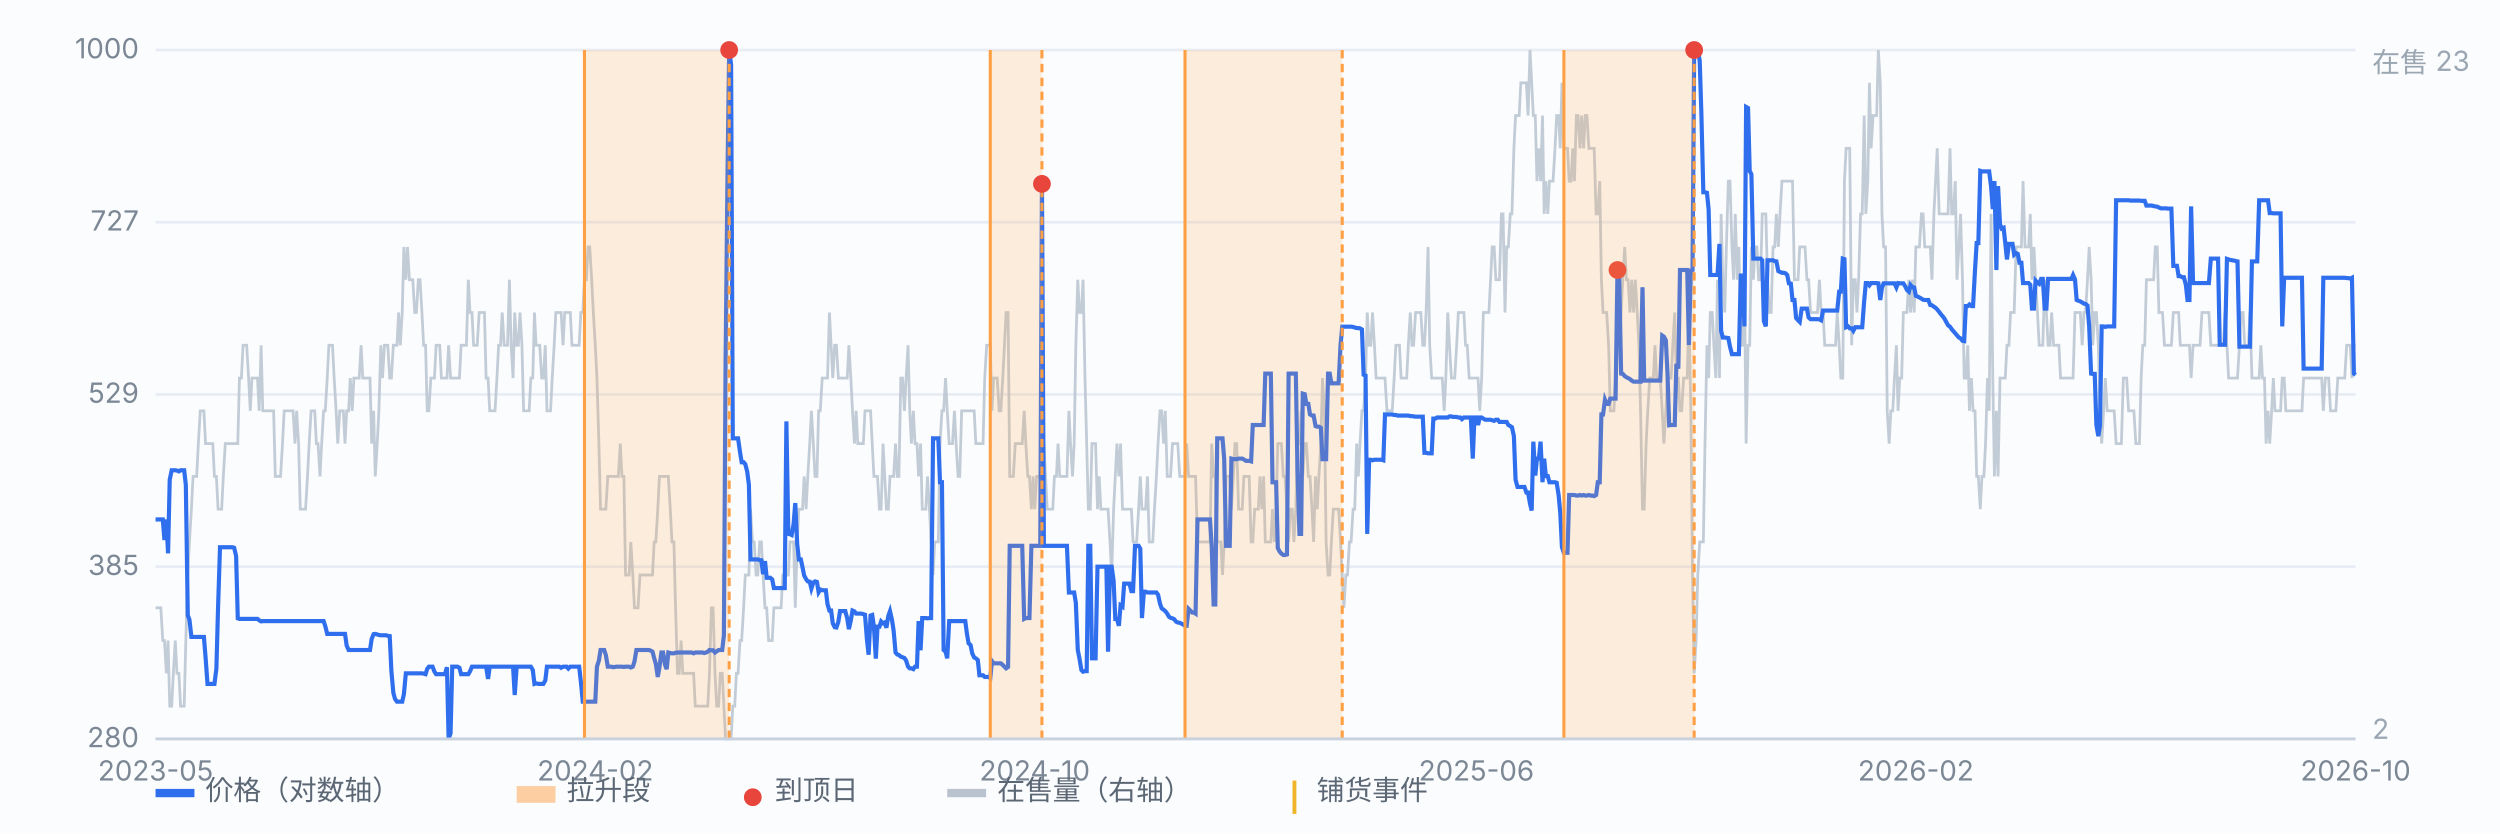
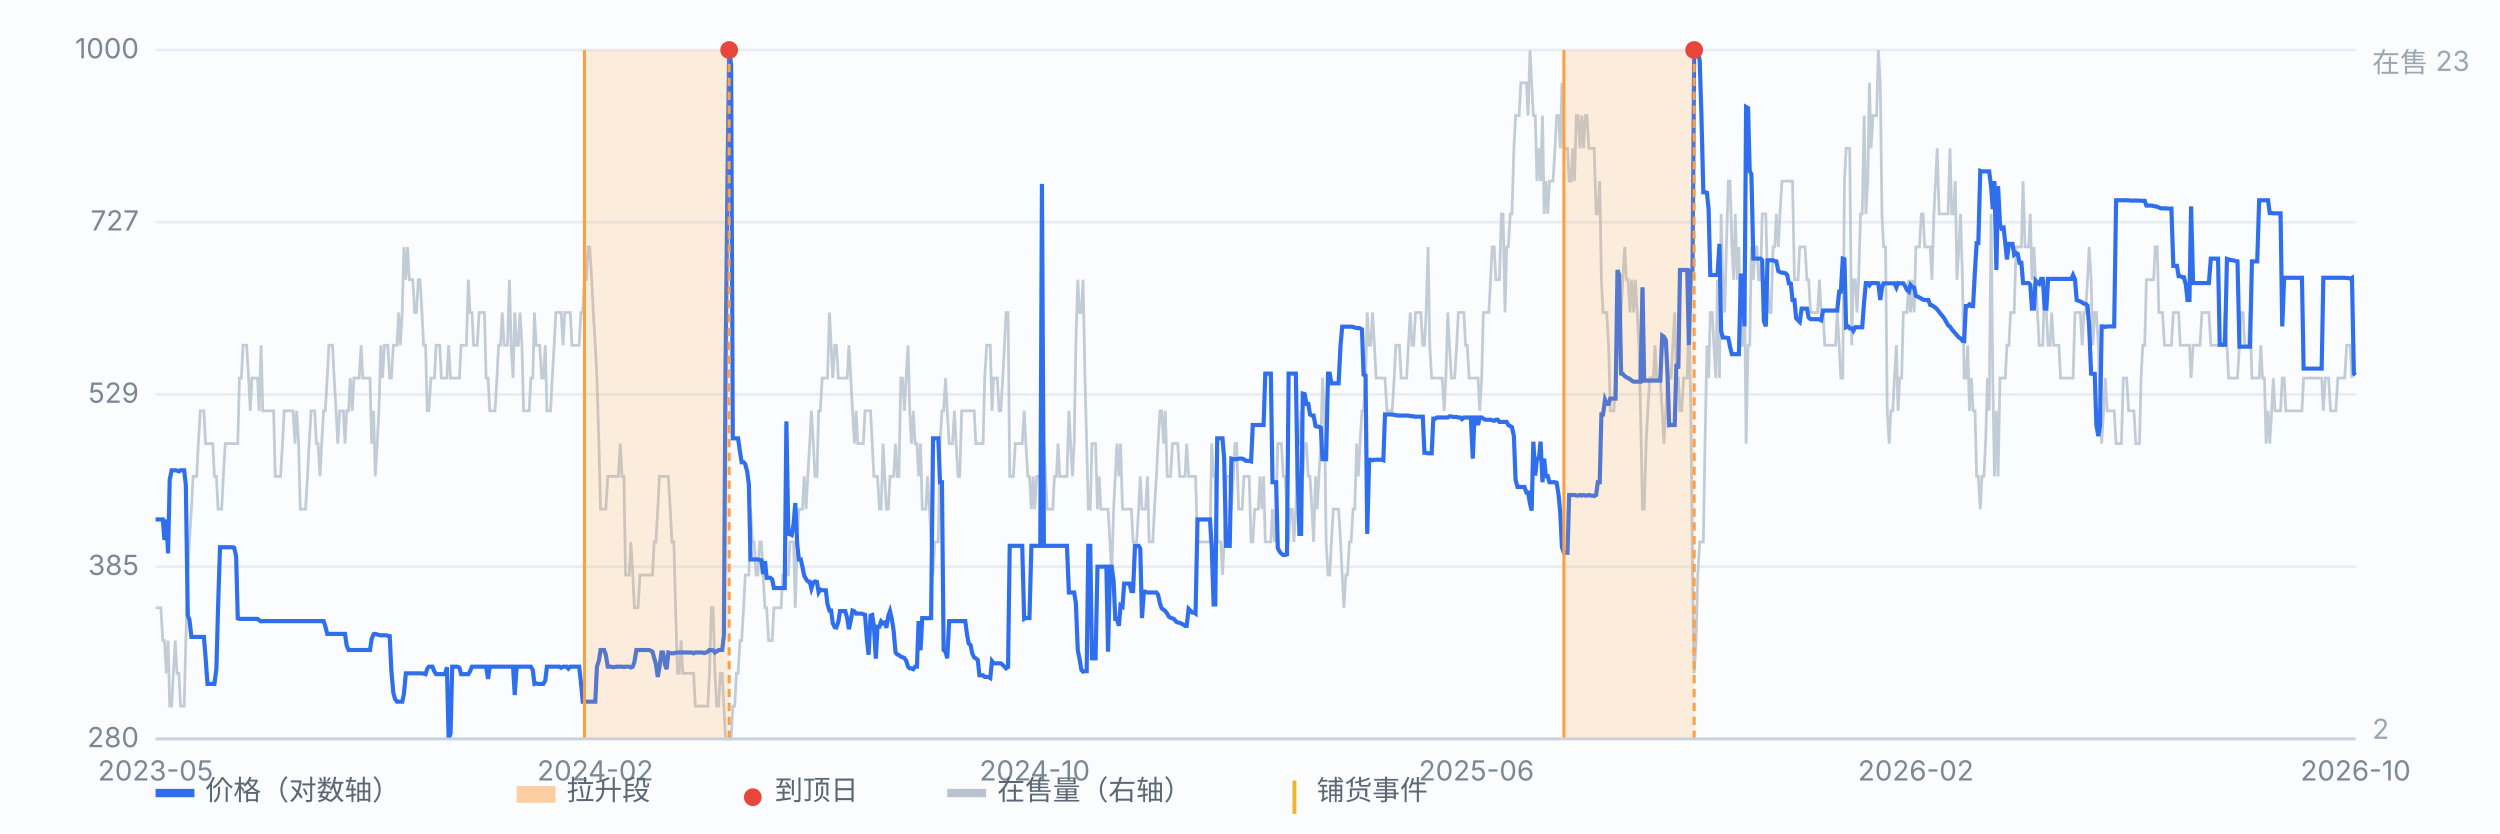
<svg xmlns="http://www.w3.org/2000/svg" viewBox="0 0 900 300" preserveAspectRatio="xMidYMid meet" style="width:100%;max-width:900px;height:auto;display:block" font-family="-apple-system,Segoe UI,Microsoft YaHei,sans-serif" font-size="10">
  <rect x="0" y="0" width="900" height="300" fill="#fbfcfe" />
  <line x1="56" y1="266.0" x2="848" y2="266.0" stroke="#e8edf5" stroke-width="1" />
  <text x="50" y="269.0" text-anchor="end" fill="#7b8794">280</text>
  <line x1="56" y1="204.0" x2="848" y2="204.0" stroke="#e8edf5" stroke-width="1" />
  <text x="50" y="207.0" text-anchor="end" fill="#7b8794">385</text>
  <line x1="56" y1="142.0" x2="848" y2="142.0" stroke="#e8edf5" stroke-width="1" />
  <text x="50" y="145.0" text-anchor="end" fill="#7b8794">529</text>
  <line x1="56" y1="80.0" x2="848" y2="80.0" stroke="#e8edf5" stroke-width="1" />
  <text x="50" y="83.0" text-anchor="end" fill="#7b8794">727</text>
  <line x1="56" y1="18.0" x2="848" y2="18.0" stroke="#e8edf5" stroke-width="1" />
  <text x="50" y="21.0" text-anchor="end" fill="#7b8794">1000</text>
  <path d="M56.0 218.8 L56.6 218.8 L57.3 218.8 L57.9 218.8 L58.6 230.6 L59.2 230.6 L59.9 242.4 L60.5 230.6 L61.1 254.2 L61.8 254.2 L62.4 242.4 L63.1 230.6 L63.7 242.4 L64.4 242.4 L65.0 254.2 L65.7 254.2 L66.3 254.2 L66.9 230.6 L67.6 207.0 L68.2 195.1 L68.9 183.3 L69.5 171.5 L70.2 171.5 L70.8 171.5 L71.4 159.7 L72.1 147.9 L72.7 147.9 L73.4 147.9 L74.0 159.7 L74.7 159.7 L75.3 159.7 L75.9 159.7 L76.6 159.7 L77.2 171.5 L77.9 171.5 L78.5 183.3 L79.2 183.3 L79.8 183.3 L80.4 171.5 L81.1 159.7 L81.7 159.7 L82.4 159.7 L83.0 159.7 L83.7 159.7 L84.3 159.7 L85.0 159.7 L85.6 159.7 L86.2 136.1 L86.9 136.1 L87.5 124.3 L88.2 124.3 L88.8 124.3 L89.5 136.1 L90.1 147.9 L90.7 136.1 L91.4 136.1 L92.0 136.1 L92.7 136.1 L93.3 147.9 L94.0 124.3 L94.6 147.9 L95.2 147.9 L95.9 147.9 L96.5 147.9 L97.2 147.9 L97.8 147.9 L98.5 147.9 L99.1 171.5 L99.7 171.5 L100.4 171.5 L101.0 171.5 L101.7 159.7 L102.3 147.9 L103.0 147.9 L103.6 147.9 L104.3 147.9 L104.9 147.9 L105.5 147.9 L106.2 159.7 L106.8 147.9 L107.5 159.7 L108.1 183.3 L108.8 183.3 L109.4 183.3 L110.0 183.3 L110.7 171.5 L111.3 159.7 L112.0 147.9 L112.6 147.9 L113.3 147.9 L113.9 159.7 L114.5 159.7 L115.2 171.5 L115.8 159.7 L116.5 147.9 L117.1 147.9 L117.8 136.1 L118.4 124.3 L119.1 124.3 L119.7 124.3 L120.3 136.1 L121.0 147.9 L121.6 159.7 L122.3 147.9 L122.9 147.9 L123.6 147.9 L124.2 159.7 L124.8 147.9 L125.5 147.9 L126.1 136.1 L126.8 147.9 L127.4 136.1 L128.1 136.1 L128.7 136.1 L129.3 136.1 L130.0 124.3 L130.6 136.1 L131.3 136.1 L131.9 136.1 L132.6 136.1 L133.2 136.1 L133.8 159.7 L134.5 147.9 L135.1 171.5 L135.8 159.7 L136.4 147.9 L137.1 124.3 L137.7 136.1 L138.4 124.3 L139.0 124.3 L139.6 124.3 L140.3 136.1 L140.9 136.1 L141.6 124.3 L142.2 124.3 L142.9 124.3 L143.5 112.5 L144.1 124.3 L144.8 112.5 L145.4 88.9 L146.1 100.7 L146.7 88.9 L147.4 100.7 L148.0 100.7 L148.6 100.7 L149.3 112.5 L149.9 112.5 L150.6 100.7 L151.2 100.7 L151.9 112.5 L152.5 124.3 L153.2 124.3 L153.8 147.9 L154.4 147.9 L155.1 136.1 L155.7 136.1 L156.4 136.1 L157.0 124.3 L157.7 124.3 L158.3 124.3 L158.9 136.1 L159.6 136.1 L160.2 136.1 L160.9 136.1 L161.5 124.3 L162.2 136.1 L162.8 136.1 L163.4 136.1 L164.1 136.1 L164.7 136.1 L165.4 136.1 L166.0 124.3 L166.7 124.3 L167.3 124.3 L167.9 124.3 L168.6 100.7 L169.2 112.5 L169.9 112.5 L170.5 124.3 L171.2 124.3 L171.8 124.3 L172.5 112.5 L173.1 112.5 L173.7 112.5 L174.4 112.5 L175.0 136.1 L175.7 136.1 L176.3 147.9 L177.0 147.9 L177.6 147.9 L178.2 147.9 L178.9 136.1 L179.5 124.3 L180.2 124.3 L180.8 112.5 L181.5 124.3 L182.1 124.3 L182.7 124.3 L183.4 100.7 L184.0 124.3 L184.7 136.1 L185.3 112.5 L186.0 124.3 L186.6 124.3 L187.2 112.5 L187.9 124.3 L188.5 147.9 L189.2 147.9 L189.8 147.9 L190.5 147.9 L191.1 136.1 L191.8 136.1 L192.4 112.5 L193.0 124.3 L193.7 124.3 L194.3 124.3 L195.0 136.1 L195.6 136.1 L196.3 124.3 L196.9 147.9 L197.5 147.9 L198.2 147.9 L198.8 136.1 L199.5 124.3 L200.1 112.5 L200.8 112.5 L201.4 112.5 L202.0 112.5 L202.7 124.3 L203.3 112.5 L204.0 112.5 L204.6 112.5 L205.3 112.5 L205.9 124.3 L206.6 124.3 L207.2 124.3 L207.8 124.3 L208.5 124.3 L209.1 112.5 L209.8 112.5 L210.4 100.7 L211.1 100.7 L211.7 88.9 L212.3 88.9 L213.0 100.7 L213.6 112.5 L214.3 124.3 L214.9 136.1 L215.6 159.7 L216.2 183.3 L216.8 183.3 L217.5 183.3 L218.1 183.3 L218.8 171.5 L219.4 171.5 L220.1 171.5 L220.7 171.5 L221.3 171.5 L222.0 171.5 L222.6 171.5 L223.3 159.7 L223.9 171.5 L224.6 171.5 L225.2 207.0 L225.9 207.0 L226.5 207.0 L227.1 195.1 L227.8 207.0 L228.4 218.8 L229.1 218.8 L229.7 218.8 L230.4 207.0 L231.0 207.0 L231.6 207.0 L232.3 207.0 L232.9 207.0 L233.6 207.0 L234.2 207.0 L234.9 207.0 L235.5 195.1 L236.1 195.1 L236.8 183.3 L237.4 171.5 L238.1 171.5 L238.7 171.5 L239.4 171.5 L240.0 171.5 L240.6 171.5 L241.3 183.3 L241.9 195.1 L242.6 195.1 L243.2 218.8 L243.9 242.4 L244.5 242.4 L245.2 230.6 L245.8 242.4 L246.4 242.4 L247.1 242.4 L247.7 242.4 L248.4 242.4 L249.0 242.4 L249.7 242.4 L250.3 254.2 L250.9 254.2 L251.6 254.2 L252.2 254.2 L252.9 254.2 L253.5 254.2 L254.2 254.2 L254.8 254.2 L255.4 242.4 L256.1 218.8 L256.7 218.8 L257.4 242.4 L258.0 254.2 L258.7 254.2 L259.3 242.4 L260.0 242.4 L260.6 254.2 L261.2 266.0 L261.9 266.0 L262.5 266.0 L263.2 266.0 L263.8 254.2 L264.5 254.2 L265.1 242.4 L265.7 242.4 L266.4 230.6 L267.0 230.6 L267.7 218.8 L268.3 207.0 L269.0 207.0 L269.6 207.0 L270.2 183.3 L270.9 195.1 L271.5 195.1 L272.2 207.0 L272.8 207.0 L273.5 195.1 L274.1 195.1 L274.7 207.0 L275.4 218.8 L276.0 218.8 L276.7 230.6 L277.3 230.6 L278.0 230.6 L278.6 218.8 L279.3 218.8 L279.9 218.8 L280.5 218.8 L281.2 218.8 L281.8 207.0 L282.5 207.0 L283.1 207.0 L283.8 207.0 L284.4 195.1 L285.0 195.1 L285.7 195.1 L286.3 218.8 L287.0 195.1 L287.6 183.3 L288.3 183.3 L288.9 183.3 L289.5 171.5 L290.2 183.3 L290.8 171.5 L291.5 159.7 L292.1 147.9 L292.8 159.7 L293.4 171.5 L294.1 171.5 L294.7 147.9 L295.3 147.9 L296.0 136.1 L296.6 136.1 L297.3 136.1 L297.9 136.1 L298.6 112.5 L299.2 124.3 L299.8 136.1 L300.5 124.3 L301.1 124.3 L301.8 136.1 L302.4 136.1 L303.1 136.1 L303.7 136.1 L304.3 136.1 L305.0 136.1 L305.6 124.3 L306.3 136.1 L306.9 147.9 L307.6 159.7 L308.2 147.9 L308.8 159.7 L309.5 159.7 L310.1 159.7 L310.8 159.7 L311.4 147.9 L312.1 147.9 L312.7 147.9 L313.4 147.9 L314.0 159.7 L314.6 171.5 L315.3 171.5 L315.9 171.5 L316.6 183.3 L317.2 183.3 L317.9 159.7 L318.5 171.5 L319.1 183.3 L319.8 183.3 L320.4 171.5 L321.1 171.5 L321.7 171.5 L322.4 159.7 L323.0 171.5 L323.6 171.5 L324.3 136.1 L324.9 136.1 L325.6 147.9 L326.2 136.1 L326.9 124.3 L327.5 147.9 L328.1 159.7 L328.8 147.9 L329.4 159.7 L330.1 159.7 L330.7 171.5 L331.4 159.7 L332.0 183.3 L332.7 183.3 L333.3 183.3 L333.9 171.5 L334.6 183.3 L335.2 195.1 L335.9 207.0 L336.5 195.1 L337.2 195.1 L337.8 195.1 L338.4 159.7 L339.1 147.9 L339.7 147.9 L340.4 136.1 L341.0 147.9 L341.7 159.7 L342.3 159.7 L342.9 159.7 L343.6 147.9 L344.2 159.7 L344.9 171.5 L345.5 171.5 L346.2 147.9 L346.8 147.9 L347.5 147.9 L348.1 147.9 L348.7 147.9 L349.4 147.9 L350.0 147.9 L350.7 147.9 L351.3 159.7 L352.0 159.7 L352.6 159.7 L353.2 159.7 L353.9 159.7 L354.5 136.1 L355.2 124.3 L355.8 124.3 L356.5 124.3 L357.1 147.9 L357.7 136.1 L358.4 136.1 L359.0 136.1 L359.7 147.9 L360.3 147.9 L361.0 136.1 L361.6 124.3 L362.2 112.5 L362.9 112.5 L363.5 171.5 L364.2 171.5 L364.8 171.5 L365.5 159.7 L366.1 159.7 L366.8 159.7 L367.4 159.7 L368.0 159.7 L368.7 147.9 L369.3 159.7 L370.0 171.5 L370.6 171.5 L371.3 183.3 L371.9 171.5 L372.5 183.3 L373.2 171.5 L373.8 171.5 L374.5 171.5 L375.1 183.3 L375.8 159.7 L376.4 171.5 L377.0 183.3 L377.7 183.3 L378.3 183.3 L379.0 183.3 L379.6 171.5 L380.3 171.5 L380.9 159.7 L381.5 171.5 L382.2 171.5 L382.8 171.5 L383.5 171.5 L384.1 171.5 L384.8 147.9 L385.4 159.7 L386.1 171.5 L386.7 159.7 L387.3 124.3 L388.0 100.7 L388.6 112.5 L389.3 112.5 L389.9 100.7 L390.6 136.1 L391.2 159.7 L391.8 183.3 L392.5 183.3 L393.1 159.7 L393.8 159.7 L394.4 159.7 L395.1 183.3 L395.7 171.5 L396.3 183.3 L397.0 183.3 L397.6 183.3 L398.3 183.3 L398.9 183.3 L399.6 195.1 L400.2 207.0 L400.9 183.3 L401.5 171.5 L402.1 159.7 L402.8 171.5 L403.4 159.7 L404.1 183.3 L404.7 183.3 L405.4 183.3 L406.0 183.3 L406.6 183.3 L407.3 183.3 L407.9 195.1 L408.6 195.1 L409.2 195.1 L409.9 183.3 L410.5 171.5 L411.1 183.3 L411.8 183.3 L412.4 183.3 L413.1 171.5 L413.7 195.1 L414.4 195.1 L415.0 195.1 L415.6 183.3 L416.3 171.5 L416.9 159.7 L417.6 147.9 L418.2 147.9 L418.9 159.7 L419.5 147.9 L420.2 171.5 L420.8 171.5 L421.4 171.5 L422.1 159.7 L422.7 159.7 L423.4 159.7 L424.0 159.7 L424.7 171.5 L425.3 171.5 L425.9 171.5 L426.6 171.5 L427.2 159.7 L427.9 171.5 L428.5 171.5 L429.2 171.5 L429.8 171.5 L430.4 171.5 L431.1 195.1 L431.7 195.1 L432.4 195.1 L433.0 195.1 L433.7 195.1 L434.3 195.1 L435.0 195.1 L435.6 195.1 L436.2 159.7 L436.9 171.5 L437.5 171.5 L438.2 195.1 L438.8 195.1 L439.5 195.1 L440.1 207.0 L440.7 195.1 L441.4 171.5 L442.0 171.5 L442.7 171.5 L443.3 183.3 L444.0 171.5 L444.6 159.7 L445.2 159.7 L445.9 183.3 L446.5 183.3 L447.2 183.3 L447.8 171.5 L448.5 171.5 L449.1 171.5 L449.7 171.5 L450.4 195.1 L451.0 195.1 L451.7 183.3 L452.3 183.3 L453.0 183.3 L453.6 171.5 L454.3 183.3 L454.9 171.5 L455.5 195.1 L456.2 195.1 L456.8 195.1 L457.5 195.1 L458.1 183.3 L458.8 195.1 L459.4 183.3 L460.0 159.7 L460.7 159.7 L461.3 159.7 L462.0 171.5 L462.6 171.5 L463.3 183.3 L463.9 195.1 L464.5 183.3 L465.2 183.3 L465.8 195.1 L466.5 183.3 L467.1 159.7 L467.8 159.7 L468.4 147.9 L469.0 171.5 L469.7 159.7 L470.3 159.7 L471.0 171.5 L471.6 171.5 L472.3 183.3 L472.9 195.1 L473.6 171.5 L474.2 183.3 L474.8 171.5 L475.5 159.7 L476.1 136.1 L476.8 147.9 L477.4 195.1 L478.1 207.0 L478.7 207.0 L479.3 195.1 L480.0 183.3 L480.6 183.3 L481.3 183.3 L481.9 183.3 L482.6 195.1 L483.2 207.0 L483.8 218.8 L484.5 207.0 L485.1 207.0 L485.8 195.1 L486.4 195.1 L487.1 183.3 L487.7 183.3 L488.4 159.7 L489.0 171.5 L489.6 159.7 L490.3 147.9 L490.9 147.9 L491.6 136.1 L492.2 112.5 L492.9 124.3 L493.5 124.3 L494.1 112.5 L494.8 124.3 L495.4 136.1 L496.1 136.1 L496.7 136.1 L497.4 136.1 L498.0 136.1 L498.6 136.1 L499.3 147.9 L499.9 147.9 L500.6 147.9 L501.2 147.9 L501.9 136.1 L502.5 124.3 L503.1 124.3 L503.8 124.3 L504.4 136.1 L505.1 136.1 L505.7 136.1 L506.4 136.1 L507.0 124.3 L507.7 112.5 L508.3 124.3 L508.9 124.3 L509.6 112.5 L510.2 112.5 L510.9 112.5 L511.5 112.5 L512.2 124.3 L512.8 124.3 L513.4 112.5 L514.1 88.9 L514.7 124.3 L515.4 136.1 L516.0 136.1 L516.7 136.1 L517.3 136.1 L517.9 136.1 L518.6 136.1 L519.2 136.1 L519.9 147.9 L520.5 136.1 L521.2 112.5 L521.8 124.3 L522.5 136.1 L523.1 136.1 L523.7 136.1 L524.4 124.3 L525.0 112.5 L525.7 112.5 L526.3 112.5 L527.0 112.5 L527.6 124.3 L528.2 124.3 L528.9 136.1 L529.5 136.1 L530.2 136.1 L530.8 136.1 L531.5 136.1 L532.1 136.1 L532.7 147.9 L533.4 136.1 L534.0 112.5 L534.7 112.5 L535.3 112.5 L536.0 112.5 L536.6 100.7 L537.2 88.9 L537.9 88.9 L538.5 100.7 L539.2 100.7 L539.8 100.7 L540.5 77.0 L541.1 77.0 L541.8 112.5 L542.4 88.9 L543.0 88.9 L543.7 77.0 L544.3 77.0 L545.0 53.4 L545.6 41.6 L546.3 41.6 L546.9 41.6 L547.5 29.8 L548.2 29.8 L548.8 29.8 L549.5 29.8 L550.1 41.6 L550.8 18.0 L551.4 29.8 L552.0 41.6 L552.7 41.6 L553.3 65.2 L554.0 53.4 L554.6 65.2 L555.3 41.6 L555.9 77.0 L556.5 65.2 L557.2 77.0 L557.8 65.2 L558.5 65.2 L559.1 65.2 L559.8 53.4 L560.4 41.6 L561.1 41.6 L561.7 53.4 L562.3 29.8 L563.0 53.4 L563.6 53.4 L564.3 53.4 L564.9 65.2 L565.6 65.2 L566.2 53.4 L566.8 65.2 L567.5 41.6 L568.1 41.6 L568.8 53.4 L569.4 41.6 L570.1 53.4 L570.7 41.6 L571.3 41.6 L572.0 53.4 L572.6 53.4 L573.3 53.4 L573.9 53.4 L574.6 77.0 L575.2 77.0 L575.9 65.2 L576.5 100.7 L577.1 112.5 L577.8 112.5 L578.4 112.5 L579.1 124.3 L579.7 147.9 L580.4 147.9 L581.0 147.9 L581.6 136.1 L582.3 124.3 L582.9 124.3 L583.6 112.5 L584.2 100.7 L584.9 88.9 L585.5 100.7 L586.1 100.7 L586.8 112.5 L587.4 100.7 L588.1 112.5 L588.7 100.7 L589.4 112.5 L590.0 124.3 L590.6 147.9 L591.3 183.3 L591.9 183.3 L592.6 159.7 L593.2 147.9 L593.9 136.1 L594.5 136.1 L595.2 136.1 L595.8 124.3 L596.4 136.1 L597.1 136.1 L597.7 136.1 L598.4 147.9 L599.0 159.7 L599.7 147.9 L600.3 136.1 L600.9 136.1 L601.6 136.1 L602.2 124.3 L602.9 112.5 L603.5 136.1 L604.2 136.1 L604.8 147.9 L605.4 147.9 L606.1 136.1 L606.7 136.1 L607.4 136.1 L608.0 112.5 L608.7 147.9 L609.3 207.0 L609.9 242.4 L610.6 230.6 L611.2 207.0 L611.9 195.1 L612.5 195.1 L613.2 195.1 L613.8 159.7 L614.5 124.3 L615.1 136.1 L615.7 112.5 L616.4 112.5 L617.0 124.3 L617.7 136.1 L618.3 100.7 L619.0 136.1 L619.6 77.0 L620.2 100.7 L620.9 112.5 L621.5 88.9 L622.2 65.2 L622.8 65.2 L623.5 88.9 L624.1 100.7 L624.7 77.0 L625.4 100.7 L626.0 88.9 L626.7 124.3 L627.3 124.3 L628.0 100.7 L628.6 159.7 L629.3 124.3 L629.9 124.3 L630.5 88.9 L631.2 100.7 L631.8 88.9 L632.5 88.9 L633.1 100.7 L633.8 100.7 L634.4 77.0 L635.0 77.0 L635.7 77.0 L636.3 100.7 L637.0 112.5 L637.6 112.5 L638.3 88.9 L638.9 88.9 L639.5 77.0 L640.2 88.9 L640.8 77.0 L641.5 65.2 L642.1 65.2 L642.8 65.2 L643.4 65.2 L644.0 65.2 L644.7 65.2 L645.3 65.2 L646.0 100.7 L646.6 100.7 L647.3 100.7 L647.9 88.9 L648.6 88.9 L649.2 88.9 L649.8 88.9 L650.5 100.7 L651.1 100.7 L651.8 112.5 L652.4 112.5 L653.1 112.5 L653.7 112.5 L654.3 112.5 L655.0 100.7 L655.6 112.5 L656.3 112.5 L656.9 124.3 L657.6 124.3 L658.2 124.3 L658.8 124.3 L659.5 124.3 L660.1 124.3 L660.8 124.3 L661.4 112.5 L662.1 124.3 L662.7 136.1 L663.4 136.1 L664.0 65.2 L664.6 53.4 L665.3 53.4 L665.9 53.4 L666.6 124.3 L667.2 100.7 L667.9 100.7 L668.5 112.5 L669.1 100.7 L669.8 77.0 L670.4 77.0 L671.1 41.6 L671.7 77.0 L672.4 65.2 L673.0 29.8 L673.6 53.4 L674.3 41.6 L674.9 41.6 L675.6 41.6 L676.2 18.0 L676.9 29.8 L677.5 77.0 L678.1 88.9 L678.8 88.9 L679.4 147.9 L680.1 159.7 L680.7 147.9 L681.4 147.9 L682.0 136.1 L682.7 124.3 L683.3 147.9 L683.9 136.1 L684.6 136.1 L685.2 112.5 L685.9 112.5 L686.5 112.5 L687.2 100.7 L687.8 112.5 L688.4 100.7 L689.1 112.5 L689.7 88.9 L690.4 88.9 L691.0 88.9 L691.7 77.0 L692.3 77.0 L692.9 88.9 L693.6 88.9 L694.2 88.9 L694.9 88.9 L695.5 100.7 L696.2 77.0 L696.8 65.2 L697.4 53.4 L698.1 77.0 L698.7 77.0 L699.4 77.0 L700.0 77.0 L700.7 77.0 L701.3 77.0 L702.0 53.4 L702.6 77.0 L703.2 77.0 L703.9 65.2 L704.5 100.7 L705.2 88.9 L705.8 77.0 L706.5 100.7 L707.1 136.1 L707.7 136.1 L708.4 124.3 L709.0 147.9 L709.7 136.1 L710.3 147.9 L711.0 147.9 L711.6 171.5 L712.2 171.5 L712.9 183.3 L713.5 171.5 L714.2 171.5 L714.8 159.7 L715.5 136.1 L716.1 147.9 L716.8 77.0 L717.4 136.1 L718.0 171.5 L718.7 147.9 L719.3 171.5 L720.0 136.1 L720.6 136.1 L721.3 136.1 L721.9 136.1 L722.5 124.3 L723.2 124.3 L723.8 112.5 L724.5 112.5 L725.1 112.5 L725.8 88.9 L726.4 88.9 L727.0 88.9 L727.7 88.9 L728.3 65.2 L729.0 88.9 L729.6 88.9 L730.3 88.9 L730.9 77.0 L731.5 100.7 L732.2 88.9 L732.8 100.7 L733.5 112.5 L734.1 124.3 L734.8 124.3 L735.4 124.3 L736.1 100.7 L736.7 112.5 L737.3 124.3 L738.0 124.3 L738.6 112.5 L739.3 124.3 L739.9 124.3 L740.6 124.3 L741.2 124.3 L741.8 136.1 L742.5 136.1 L743.1 136.1 L743.8 136.1 L744.4 136.1 L745.1 136.1 L745.7 136.1 L746.3 136.1 L747.0 112.5 L747.6 112.5 L748.3 112.5 L748.9 112.5 L749.6 124.3 L750.2 112.5 L750.8 112.5 L751.5 100.7 L752.1 88.9 L752.8 100.7 L753.4 124.3 L754.1 112.5 L754.7 112.5 L755.4 124.3 L756.0 147.9 L756.6 159.7 L757.3 147.9 L757.9 136.1 L758.6 147.9 L759.2 147.9 L759.9 147.9 L760.5 147.9 L761.1 147.9 L761.8 159.7 L762.4 159.7 L763.1 159.7 L763.7 159.7 L764.4 136.1 L765.0 136.1 L765.6 136.1 L766.3 147.9 L766.9 147.9 L767.6 147.9 L768.2 147.9 L768.9 159.7 L769.5 159.7 L770.2 159.7 L770.8 136.1 L771.4 124.3 L772.1 124.3 L772.7 100.7 L773.4 100.7 L774.0 100.7 L774.7 100.7 L775.3 100.7 L775.9 88.9 L776.6 88.9 L777.2 112.5 L777.9 112.5 L778.5 112.5 L779.2 124.3 L779.8 124.3 L780.4 124.3 L781.1 124.3 L781.7 124.3 L782.4 112.5 L783.0 112.5 L783.7 112.5 L784.3 112.5 L784.9 124.3 L785.6 124.3 L786.2 124.3 L786.9 124.3 L787.5 124.3 L788.2 124.3 L788.8 136.1 L789.5 124.3 L790.1 124.3 L790.7 124.3 L791.4 124.3 L792.0 124.3 L792.7 112.5 L793.3 112.5 L794.0 112.5 L794.6 112.5 L795.2 112.5 L795.9 124.3 L796.5 124.3 L797.2 124.3 L797.8 124.3 L798.5 124.3 L799.1 124.3 L799.7 124.3 L800.4 124.3 L801.0 112.5 L801.7 124.3 L802.3 136.1 L803.0 136.1 L803.6 136.1 L804.3 136.1 L804.9 136.1 L805.5 136.1 L806.2 124.3 L806.8 112.5 L807.5 112.5 L808.1 124.3 L808.8 124.3 L809.4 124.3 L810.0 112.5 L810.7 136.1 L811.3 136.1 L812.0 136.1 L812.6 136.1 L813.3 136.1 L813.9 124.3 L814.5 136.1 L815.2 136.1 L815.8 159.7 L816.5 147.9 L817.1 159.7 L817.8 147.9 L818.4 136.1 L819.0 147.9 L819.7 147.9 L820.3 147.9 L821.0 147.9 L821.6 136.1 L822.3 136.1 L822.9 147.9 L823.6 147.9 L824.2 147.9 L824.8 147.9 L825.5 147.9 L826.1 147.9 L826.8 147.9 L827.4 147.9 L828.1 147.9 L828.7 147.9 L829.3 136.1 L830.0 136.1 L830.6 136.1 L831.3 136.1 L831.9 136.1 L832.6 136.1 L833.2 136.1 L833.8 136.1 L834.5 136.1 L835.1 136.1 L835.8 136.1 L836.4 147.9 L837.1 136.1 L837.7 136.1 L838.3 136.1 L839.0 147.9 L839.6 147.9 L840.3 147.9 L840.9 147.9 L841.6 136.1 L842.2 136.1 L842.9 136.1 L843.5 136.1 L844.1 136.1 L844.8 124.3 L845.4 124.3 L846.1 124.3 L846.7 136.1 L847.4 124.3 L848.0 124.3" fill="none" stroke="#b9c3cf" stroke-width="1" opacity="0.85" />
  <text x="854" y="26" fill="#9aa6b2">在售 23</text>
  <text x="854" y="266" fill="#9aa6b2">2</text>
  <path d="M56.0 187.0 L56.6 187.0 L57.3 187.0 L57.9 187.0 L58.6 187.0 L59.2 194.4 L59.9 187.0 L60.5 199.2 L61.1 172.7 L61.8 169.3 L62.4 169.3 L63.1 169.3 L63.7 169.4 L64.4 169.7 L65.0 169.3 L65.7 169.3 L66.3 169.3 L66.9 174.6 L67.6 221.5 L68.2 223.1 L68.9 229.3 L69.5 229.3 L70.2 229.3 L70.8 229.3 L71.4 229.3 L72.1 229.3 L72.7 229.3 L73.4 229.3 L74.0 236.6 L74.7 246.2 L75.3 246.2 L75.9 246.2 L76.6 246.2 L77.2 246.2 L77.9 240.7 L78.5 218.7 L79.2 197.0 L79.8 197.0 L80.4 197.0 L81.1 197.0 L81.7 197.0 L82.4 197.0 L83.0 197.0 L83.7 197.0 L84.3 197.2 L85.0 200.2 L85.6 222.6 L86.2 222.8 L86.9 222.8 L87.5 222.8 L88.2 222.8 L88.8 222.8 L89.5 222.8 L90.1 222.8 L90.7 222.8 L91.4 222.8 L92.0 222.8 L92.7 222.8 L93.3 223.3 L94.0 223.7 L94.6 223.6 L95.2 223.6 L95.9 223.6 L96.5 223.6 L97.2 223.6 L97.8 223.6 L98.5 223.6 L99.1 223.6 L99.7 223.6 L100.4 223.6 L101.0 223.6 L101.7 223.6 L102.3 223.6 L103.0 223.6 L103.6 223.6 L104.3 223.6 L104.9 223.6 L105.5 223.6 L106.2 223.6 L106.8 223.6 L107.5 223.6 L108.1 223.6 L108.8 223.6 L109.4 223.6 L110.0 223.6 L110.7 223.6 L111.3 223.6 L112.0 223.6 L112.6 223.6 L113.3 223.6 L113.9 223.6 L114.5 223.6 L115.2 223.6 L115.8 223.6 L116.5 223.6 L117.1 225.4 L117.8 228.2 L118.4 228.2 L119.1 228.2 L119.7 228.2 L120.3 228.2 L121.0 228.2 L121.6 228.2 L122.3 228.2 L122.9 228.2 L123.6 228.2 L124.2 228.2 L124.8 232.4 L125.5 234.0 L126.1 234.0 L126.8 234.0 L127.4 234.0 L128.1 234.0 L128.7 234.0 L129.3 234.0 L130.0 234.0 L130.6 234.0 L131.3 234.0 L131.9 234.0 L132.6 234.0 L133.2 234.0 L133.8 230.0 L134.5 228.3 L135.1 228.2 L135.8 228.4 L136.4 228.6 L137.1 228.7 L137.7 228.7 L138.4 228.7 L139.0 228.7 L139.6 228.9 L140.3 229.0 L140.9 241.6 L141.6 249.4 L142.2 251.6 L142.9 252.6 L143.5 252.6 L144.1 252.6 L144.8 252.6 L145.4 249.9 L146.1 242.4 L146.7 242.4 L147.4 242.4 L148.0 242.4 L148.6 242.4 L149.3 242.4 L149.9 242.4 L150.6 242.4 L151.2 242.4 L151.9 242.4 L152.5 242.5 L153.2 242.7 L153.8 240.8 L154.4 240.0 L155.1 240.0 L155.7 240.0 L156.4 241.8 L157.0 242.7 L157.7 242.7 L158.3 242.7 L158.9 242.7 L159.6 242.7 L160.2 242.7 L160.9 240.2 L161.5 266.0 L162.2 264.0 L162.8 240.0 L163.4 240.0 L164.1 240.0 L164.7 240.0 L165.4 240.4 L166.0 242.7 L166.7 242.7 L167.3 242.7 L167.9 242.7 L168.6 242.7 L169.2 241.7 L169.9 240.0 L170.5 240.0 L171.2 240.0 L171.8 240.0 L172.5 240.0 L173.1 240.0 L173.7 240.0 L174.4 240.0 L175.0 240.0 L175.7 244.4 L176.3 240.0 L177.0 240.0 L177.6 240.0 L178.2 240.0 L178.9 240.0 L179.5 240.0 L180.2 240.0 L180.8 240.0 L181.5 240.0 L182.1 240.0 L182.7 240.0 L183.4 240.0 L184.0 240.0 L184.7 240.0 L185.3 250.2 L186.0 240.0 L186.6 240.0 L187.2 240.0 L187.9 240.0 L188.5 240.0 L189.2 240.0 L189.8 240.0 L190.5 240.0 L191.1 240.0 L191.8 241.2 L192.4 246.2 L193.0 246.0 L193.7 246.2 L194.3 246.2 L195.0 246.2 L195.6 246.2 L196.3 245.0 L196.9 240.0 L197.5 240.0 L198.2 240.0 L198.8 240.0 L199.5 240.0 L200.1 240.0 L200.8 240.0 L201.4 240.0 L202.0 240.4 L202.7 240.0 L203.3 240.0 L204.0 240.0 L204.6 240.7 L205.3 240.0 L205.9 240.0 L206.6 240.0 L207.2 240.0 L207.8 240.0 L208.5 240.0 L209.1 245.3 L209.8 252.6 L210.4 252.6 L211.1 252.6 L211.7 252.6 L212.3 252.6 L213.0 252.6 L213.6 252.6 L214.3 252.6 L214.9 240.0 L215.6 237.8 L216.2 234.0 L216.8 234.0 L217.5 234.0 L218.1 235.8 L218.8 240.0 L219.4 240.0 L220.1 240.0 L220.7 240.2 L221.3 240.1 L222.0 240.0 L222.6 240.0 L223.3 240.0 L223.9 240.0 L224.6 240.1 L225.2 240.0 L225.9 240.0 L226.5 240.0 L227.1 240.3 L227.8 240.0 L228.4 238.2 L229.1 234.0 L229.7 234.0 L230.4 234.0 L231.0 234.0 L231.6 234.0 L232.3 234.0 L232.9 234.0 L233.6 234.0 L234.2 234.2 L234.9 234.6 L235.5 236.9 L236.1 239.0 L236.8 243.7 L237.4 240.2 L238.1 234.9 L238.7 234.9 L239.4 239.3 L240.0 240.9 L240.6 234.9 L241.3 235.1 L241.9 235.2 L242.6 235.2 L243.2 235.0 L243.9 234.9 L244.5 234.9 L245.2 234.9 L245.8 234.9 L246.4 234.9 L247.1 234.9 L247.7 234.9 L248.4 234.9 L249.0 234.9 L249.7 235.2 L250.3 234.9 L250.9 234.9 L251.6 234.9 L252.2 234.9 L252.9 234.9 L253.5 235.1 L254.2 234.9 L254.8 234.6 L255.4 234.0 L256.1 234.1 L256.7 234.1 L257.4 234.9 L258.0 234.5 L258.7 234.0 L259.3 234.0 L260.0 234.0 L260.6 228.7 L261.2 131.3 L261.9 62.9 L262.5 18.0 L263.2 23.3 L263.8 157.8 L264.5 157.8 L265.1 157.8 L265.7 157.8 L266.4 162.7 L267.0 166.4 L267.7 166.4 L268.3 167.1 L269.0 169.8 L269.6 174.5 L270.2 201.4 L270.9 201.4 L271.5 201.4 L272.2 201.4 L272.8 201.4 L273.5 201.6 L274.1 201.7 L274.7 206.7 L275.4 202.0 L276.0 208.0 L276.7 208.0 L277.3 208.0 L278.0 208.6 L278.6 211.7 L279.3 211.7 L279.9 211.7 L280.5 211.7 L281.2 211.7 L281.8 211.7 L282.5 211.7 L283.1 151.7 L283.8 192.2 L284.4 192.3 L285.0 192.6 L285.7 188.6 L286.3 181.1 L287.0 196.0 L287.6 201.4 L288.3 201.4 L288.9 204.2 L289.5 207.2 L290.2 208.5 L290.8 209.3 L291.5 209.4 L292.1 211.9 L292.8 209.7 L293.4 209.3 L294.1 209.5 L294.7 213.2 L295.3 212.2 L296.0 212.5 L296.6 212.5 L297.3 212.5 L297.9 217.5 L298.6 219.8 L299.2 219.8 L299.8 224.4 L300.5 225.8 L301.1 225.9 L301.8 223.9 L302.4 220.0 L303.1 220.0 L303.7 220.0 L304.3 220.0 L305.0 222.6 L305.6 226.5 L306.3 223.3 L306.9 219.8 L307.6 220.1 L308.2 220.9 L308.8 220.9 L309.5 220.9 L310.1 220.9 L310.8 221.1 L311.4 221.3 L312.1 230.3 L312.7 235.7 L313.4 221.6 L314.0 221.4 L314.6 225.5 L315.3 237.1 L315.9 225.6 L316.6 225.6 L317.2 223.7 L317.9 224.4 L318.5 224.1 L319.1 226.0 L319.8 221.7 L320.4 220.0 L321.1 223.1 L321.7 227.0 L322.4 234.9 L323.0 235.6 L323.6 235.8 L324.3 236.4 L324.9 236.6 L325.6 236.9 L326.2 237.8 L326.9 240.0 L327.5 240.6 L328.1 240.6 L328.8 240.9 L329.4 240.0 L330.1 240.0 L330.7 223.6 L331.4 234.1 L332.0 222.5 L332.7 222.5 L333.3 222.5 L333.9 222.6 L334.6 222.5 L335.2 222.5 L335.9 157.8 L336.5 157.8 L337.2 157.8 L337.8 157.8 L338.4 173.6 L339.1 173.6 L339.7 234.0 L340.4 234.6 L341.0 237.0 L341.7 223.6 L342.3 223.6 L342.9 223.6 L343.6 223.6 L344.2 223.6 L344.9 223.6 L345.5 223.6 L346.2 223.6 L346.8 223.6 L347.5 223.6 L348.1 228.2 L348.7 231.6 L349.4 232.2 L350.0 235.2 L350.7 236.7 L351.3 237.0 L352.0 237.6 L352.6 243.1 L353.2 243.1 L353.9 243.1 L354.5 243.7 L355.2 243.7 L355.8 243.7 L356.5 244.1 L357.1 238.0 L357.7 238.8 L358.4 238.8 L359.0 238.8 L359.7 238.8 L360.3 238.8 L361.0 239.4 L361.6 240.0 L362.2 240.6 L362.9 240.1 L363.5 196.5 L364.2 196.5 L364.8 196.5 L365.5 196.5 L366.1 196.5 L366.8 196.5 L367.4 196.5 L368.0 196.5 L368.7 222.8 L369.3 222.5 L370.0 222.5 L370.6 222.5 L371.3 196.5 L371.9 196.5 L372.5 196.5 L373.2 196.5 L373.8 196.5 L374.5 196.5 L375.1 66.2 L375.8 196.5 L376.4 196.5 L377.0 196.5 L377.7 196.5 L378.3 196.5 L379.0 196.5 L379.6 196.5 L380.3 196.5 L380.9 196.5 L381.5 196.5 L382.2 196.5 L382.8 196.5 L383.5 196.5 L384.1 196.5 L384.8 213.3 L385.4 213.3 L386.1 213.3 L386.7 213.3 L387.3 217.0 L388.0 234.0 L388.6 237.0 L389.3 241.2 L389.9 241.8 L390.6 241.6 L391.2 241.6 L391.8 196.5 L392.5 196.5 L393.1 237.0 L393.8 237.0 L394.4 237.0 L395.1 204.0 L395.7 204.0 L396.3 204.0 L397.0 204.0 L397.6 204.0 L398.3 204.0 L398.9 234.6 L399.6 204.0 L400.2 204.0 L400.9 209.1 L401.5 222.8 L402.1 222.8 L402.8 225.3 L403.4 217.9 L404.1 218.4 L404.7 210.1 L405.4 210.1 L406.0 210.1 L406.6 210.1 L407.3 212.8 L407.9 212.8 L408.6 196.5 L409.2 196.5 L409.9 196.5 L410.5 197.5 L411.1 222.5 L411.8 213.0 L412.4 213.0 L413.1 213.3 L413.7 213.3 L414.4 213.3 L415.0 213.3 L415.6 213.3 L416.3 213.3 L416.9 214.1 L417.6 217.3 L418.2 219.0 L418.9 219.5 L419.5 220.0 L420.2 220.9 L420.8 222.0 L421.4 222.4 L422.1 222.6 L422.7 222.9 L423.4 223.8 L424.0 224.1 L424.7 224.2 L425.3 224.5 L425.9 224.8 L426.6 225.3 L427.2 225.3 L427.9 219.2 L428.5 219.8 L429.2 220.5 L429.8 220.5 L430.4 220.9 L431.1 187.0 L431.7 187.0 L432.4 187.0 L433.0 187.0 L433.7 187.0 L434.3 187.0 L435.0 187.0 L435.6 187.0 L436.2 196.5 L436.9 217.6 L437.5 217.6 L438.2 157.8 L438.8 157.8 L439.5 157.8 L440.1 157.8 L440.7 165.1 L441.4 196.5 L442.0 196.5 L442.7 196.5 L443.3 165.1 L444.0 165.3 L444.6 165.3 L445.2 165.3 L445.9 165.1 L446.5 165.1 L447.2 165.1 L447.8 165.4 L448.5 165.9 L449.1 165.9 L449.7 165.9 L450.4 166.1 L451.0 153.0 L451.7 153.0 L452.3 153.0 L453.0 153.0 L453.6 153.0 L454.3 153.0 L454.9 153.0 L455.5 134.5 L456.2 134.5 L456.8 134.5 L457.5 134.5 L458.1 173.6 L458.8 173.6 L459.4 173.6 L460.0 197.3 L460.7 198.6 L461.3 199.3 L462.0 199.8 L462.6 199.8 L463.3 199.6 L463.9 134.5 L464.5 134.5 L465.2 134.5 L465.8 134.5 L466.5 134.5 L467.1 169.8 L467.8 192.2 L468.4 192.2 L469.0 141.7 L469.7 141.9 L470.3 145.4 L471.0 145.4 L471.6 149.2 L472.3 149.6 L472.9 149.6 L473.6 153.4 L474.2 153.6 L474.8 153.6 L475.5 154.0 L476.1 165.3 L476.8 165.3 L477.4 165.3 L478.1 134.5 L478.7 134.5 L479.3 138.0 L480.0 138.0 L480.6 138.0 L481.3 138.0 L481.9 138.0 L482.6 124.1 L483.2 117.6 L483.8 117.6 L484.5 117.6 L485.1 117.6 L485.8 117.6 L486.4 117.6 L487.1 117.7 L487.7 117.9 L488.4 118.1 L489.0 118.1 L489.6 118.2 L490.3 118.6 L490.9 134.9 L491.6 135.2 L492.2 192.2 L492.9 165.5 L493.5 165.5 L494.1 165.7 L494.8 165.5 L495.4 165.5 L496.1 165.5 L496.7 165.5 L497.4 165.5 L498.0 165.7 L498.6 149.2 L499.3 149.2 L499.9 149.2 L500.6 149.2 L501.2 149.2 L501.9 149.4 L502.5 149.4 L503.1 149.6 L503.8 149.6 L504.4 149.6 L505.1 149.6 L505.7 149.6 L506.4 149.6 L507.0 149.6 L507.7 149.8 L508.3 149.8 L508.9 149.9 L509.6 150.0 L510.2 150.0 L510.9 150.0 L511.5 150.0 L512.2 150.0 L512.8 163.0 L513.4 163.0 L514.1 163.2 L514.7 163.2 L515.4 163.2 L516.0 150.7 L516.7 150.7 L517.3 150.3 L517.9 150.3 L518.6 150.3 L519.2 150.3 L519.9 150.3 L520.5 150.3 L521.2 150.3 L521.8 149.9 L522.5 149.9 L523.1 150.1 L523.7 150.1 L524.4 150.1 L525.0 150.3 L525.7 150.3 L526.3 150.9 L527.0 150.3 L527.6 150.3 L528.2 150.3 L528.9 150.3 L529.5 150.3 L530.2 165.1 L530.8 150.3 L531.5 150.3 L532.1 153.0 L532.7 150.3 L533.4 150.3 L534.0 150.7 L534.7 151.1 L535.3 151.1 L536.0 151.1 L536.6 151.1 L537.2 151.3 L537.9 151.5 L538.5 151.1 L539.2 151.1 L539.8 151.9 L540.5 151.9 L541.1 151.9 L541.8 151.9 L542.4 151.9 L543.0 153.0 L543.7 153.4 L544.3 153.8 L545.0 157.0 L545.6 172.7 L546.3 175.3 L546.9 175.3 L547.5 175.3 L548.2 175.3 L548.8 175.3 L549.5 177.3 L550.1 177.3 L550.8 181.3 L551.4 183.8 L552.0 159.0 L552.7 171.2 L553.3 165.1 L554.0 165.1 L554.6 159.0 L555.3 173.6 L555.9 165.1 L556.5 171.4 L557.2 171.4 L557.8 173.6 L558.5 173.6 L559.1 173.6 L559.8 173.6 L560.4 173.8 L561.1 178.2 L561.7 184.7 L562.3 197.0 L563.0 199.0 L563.6 199.0 L564.3 199.0 L564.9 178.2 L565.6 178.2 L566.2 178.2 L566.8 178.2 L567.5 178.4 L568.1 178.4 L568.8 178.2 L569.4 178.4 L570.1 178.2 L570.7 178.4 L571.3 178.4 L572.0 178.2 L572.6 178.4 L573.3 178.4 L573.9 178.6 L574.6 178.2 L575.2 173.6 L575.9 173.6 L576.5 149.2 L577.1 149.2 L577.8 143.9 L578.4 145.4 L579.1 145.4 L579.7 143.5 L580.4 143.5 L581.0 143.5 L581.6 143.5 L582.3 97.2 L582.9 99.0 L583.6 134.5 L584.2 134.6 L584.9 135.4 L585.5 135.8 L586.1 136.1 L586.8 136.5 L587.4 137.0 L588.1 137.4 L588.7 137.4 L589.4 137.4 L590.0 137.4 L590.6 137.4 L591.3 103.4 L591.9 137.0 L592.6 137.0 L593.2 137.0 L593.9 137.0 L594.5 137.0 L595.2 137.0 L595.8 137.0 L596.4 137.0 L597.1 137.0 L597.7 137.0 L598.4 120.8 L599.0 121.2 L599.7 122.5 L600.3 134.5 L600.9 153.1 L601.6 153.0 L602.2 153.0 L602.9 153.0 L603.5 131.0 L604.2 132.7 L604.8 97.2 L605.4 97.2 L606.1 97.2 L606.7 97.2 L607.4 97.2 L608.0 124.2 L608.7 97.4 L609.3 97.2 L609.9 18.0 L610.6 18.2 L611.2 18.0 L611.9 21.9 L612.5 41.1 L613.2 69.2 L613.8 69.2 L614.5 69.4 L615.1 75.3 L615.7 99.0 L616.4 99.0 L617.0 99.0 L617.7 99.0 L618.3 99.0 L619.0 87.8 L619.6 119.1 L620.2 121.5 L620.9 121.5 L621.5 121.6 L622.2 121.7 L622.8 124.8 L623.5 127.5 L624.1 127.5 L624.7 127.5 L625.4 127.5 L626.0 127.5 L626.7 99.2 L627.3 99.2 L628.0 117.5 L628.6 38.5 L629.3 38.9 L629.9 61.6 L630.5 62.7 L631.2 93.1 L631.8 93.1 L632.5 93.1 L633.1 93.1 L633.8 93.1 L634.4 93.7 L635.0 115.6 L635.7 117.5 L636.3 93.7 L637.0 93.7 L637.6 93.7 L638.3 93.7 L638.9 94.0 L639.5 94.1 L640.2 97.6 L640.8 97.9 L641.5 98.2 L642.1 98.2 L642.8 98.4 L643.4 99.0 L644.0 102.0 L644.7 102.1 L645.3 108.0 L646.0 108.0 L646.6 114.5 L647.3 115.3 L647.9 115.9 L648.6 111.1 L649.2 111.1 L649.8 111.1 L650.5 111.1 L651.1 114.3 L651.8 114.9 L652.4 114.9 L653.1 114.9 L653.7 114.9 L654.3 114.9 L655.0 115.0 L655.6 115.3 L656.3 111.8 L656.9 111.8 L657.6 111.8 L658.2 111.8 L658.8 111.8 L659.5 111.8 L660.1 111.8 L660.8 111.8 L661.4 111.8 L662.1 105.0 L662.7 105.0 L663.4 93.1 L664.0 93.3 L664.6 117.8 L665.3 117.5 L665.9 118.2 L666.6 118.2 L667.2 119.1 L667.9 117.8 L668.5 117.8 L669.1 117.8 L669.8 117.8 L670.4 117.8 L671.1 108.4 L671.7 101.9 L672.4 101.9 L673.0 102.7 L673.6 101.9 L674.3 101.9 L674.9 101.9 L675.6 101.9 L676.2 102.0 L676.9 108.0 L677.5 103.6 L678.1 102.0 L678.8 102.0 L679.4 102.0 L680.1 102.0 L680.7 102.0 L681.4 102.0 L682.0 102.0 L682.7 103.5 L683.3 101.9 L683.9 102.0 L684.6 102.0 L685.2 102.0 L685.9 103.1 L686.5 104.4 L687.2 105.0 L687.8 102.6 L688.4 103.3 L689.1 103.5 L689.7 106.5 L690.4 106.8 L691.0 107.1 L691.7 107.5 L692.3 107.9 L692.9 108.0 L693.6 108.0 L694.2 108.0 L694.9 109.8 L695.5 109.9 L696.2 110.4 L696.8 110.8 L697.4 111.4 L698.1 112.3 L698.7 113.1 L699.4 113.9 L700.0 114.7 L700.7 116.0 L701.3 117.1 L702.0 117.6 L702.6 118.5 L703.2 119.2 L703.9 120.0 L704.5 120.7 L705.2 121.5 L705.8 121.8 L706.5 122.7 L707.1 122.8 L707.7 110.2 L708.4 110.2 L709.0 109.6 L709.7 110.2 L710.3 110.2 L711.0 97.2 L711.6 87.5 L712.2 87.5 L712.9 61.5 L713.5 61.7 L714.2 61.7 L714.8 61.7 L715.5 61.7 L716.1 61.7 L716.8 67.3 L717.4 75.3 L718.0 65.2 L718.7 97.2 L719.3 67.0 L720.0 80.7 L720.6 82.3 L721.3 82.0 L721.9 87.5 L722.5 93.4 L723.2 87.8 L723.8 87.8 L724.5 87.8 L725.1 91.7 L725.8 91.1 L726.4 91.4 L727.0 94.6 L727.7 94.6 L728.3 101.9 L729.0 101.9 L729.6 101.9 L730.3 101.9 L730.9 102.5 L731.5 111.1 L732.2 111.1 L732.8 101.0 L733.5 101.8 L734.1 102.2 L734.8 100.4 L735.4 100.4 L736.1 111.1 L736.7 111.1 L737.3 100.4 L738.0 100.4 L738.6 100.4 L739.3 100.4 L739.9 100.4 L740.6 100.4 L741.2 100.4 L741.8 100.4 L742.5 100.4 L743.1 100.4 L743.8 100.4 L744.4 100.4 L745.1 100.4 L745.7 100.4 L746.3 99.0 L747.0 100.6 L747.6 108.0 L748.3 108.3 L748.9 108.5 L749.6 108.9 L750.2 109.3 L750.8 109.4 L751.5 110.0 L752.1 117.5 L752.8 134.5 L753.4 134.6 L754.1 134.6 L754.7 153.0 L755.4 157.0 L756.0 153.2 L756.6 117.5 L757.3 117.5 L757.9 117.7 L758.6 117.5 L759.2 117.5 L759.9 117.5 L760.5 117.5 L761.1 117.5 L761.8 72.1 L762.4 72.1 L763.1 72.1 L763.7 72.1 L764.4 72.1 L765.0 72.1 L765.6 72.1 L766.3 72.1 L766.9 72.2 L767.6 72.2 L768.2 72.2 L768.9 72.2 L769.5 72.2 L770.2 72.2 L770.8 72.3 L771.4 72.3 L772.1 72.3 L772.7 74.0 L773.4 74.0 L774.0 74.0 L774.7 74.0 L775.3 74.2 L775.9 74.3 L776.6 74.4 L777.2 74.7 L777.9 75.0 L778.5 75.0 L779.2 75.0 L779.8 75.0 L780.4 75.1 L781.1 75.1 L781.7 75.1 L782.4 95.7 L783.0 95.7 L783.7 95.7 L784.3 99.4 L784.9 99.4 L785.6 99.8 L786.2 99.8 L786.9 102.5 L787.5 108.0 L788.2 108.0 L788.8 74.3 L789.5 101.9 L790.1 101.9 L790.7 101.9 L791.4 101.9 L792.0 101.9 L792.7 101.9 L793.3 101.9 L794.0 101.9 L794.6 101.9 L795.2 101.9 L795.9 93.1 L796.5 93.1 L797.2 93.1 L797.8 93.1 L798.5 93.1 L799.1 124.1 L799.7 124.1 L800.4 124.1 L801.0 124.1 L801.7 93.2 L802.3 93.4 L803.0 93.6 L803.6 93.7 L804.3 93.8 L804.9 94.0 L805.5 94.1 L806.2 124.8 L806.8 124.8 L807.5 124.8 L808.1 124.8 L808.8 124.8 L809.4 124.8 L810.0 124.8 L810.7 94.1 L811.3 94.1 L812.0 94.1 L812.6 94.1 L813.3 72.1 L813.9 72.1 L814.5 72.1 L815.2 72.1 L815.8 72.1 L816.5 72.1 L817.1 76.7 L817.8 76.7 L818.4 76.8 L819.0 76.8 L819.7 76.8 L820.3 76.8 L821.0 76.8 L821.6 117.5 L822.3 100.0 L822.9 100.0 L823.6 100.0 L824.2 100.0 L824.8 100.0 L825.5 100.0 L826.1 100.0 L826.8 100.0 L827.4 100.0 L828.1 100.0 L828.7 100.0 L829.3 132.7 L830.0 132.7 L830.6 132.7 L831.3 132.7 L831.9 132.7 L832.6 132.7 L833.2 132.7 L833.8 132.7 L834.5 132.7 L835.1 132.7 L835.8 132.7 L836.4 100.0 L837.1 100.0 L837.7 100.0 L838.3 100.0 L839.0 100.0 L839.6 100.0 L840.3 100.0 L840.9 100.0 L841.6 100.0 L842.2 100.0 L842.9 100.0 L843.5 100.0 L844.1 100.0 L844.8 100.1 L845.4 100.1 L846.1 100.3 L846.7 100.0 L847.4 134.5 L848.0 135.0" fill="none" stroke="#2f6fed" stroke-width="1.5" />
  <rect x="210.4" y="18" width="52.1" height="248" fill="#ff9f43" opacity="0.18" />
  <line x1="210.4" y1="18" x2="210.4" y2="266" stroke="#ff9f43" stroke-width="1.1" />
  <line x1="262.5" y1="18" x2="262.5" y2="266" stroke="#ff9f43" stroke-width="1.1" stroke-dasharray="3 2" />
  <circle cx="262.5" cy="18.0" r="3.2" fill="#e8453c" />
-   <rect x="356.5" y="18" width="18.7" height="248" fill="#ff9f43" opacity="0.18" />
-   <line x1="356.5" y1="18" x2="356.5" y2="266" stroke="#ff9f43" stroke-width="1.1" />
-   <line x1="375.1" y1="18" x2="375.1" y2="266" stroke="#ff9f43" stroke-width="1.1" stroke-dasharray="3 2" />
-   <circle cx="375.1" cy="66.2" r="3.2" fill="#e8453c" />
-   <rect x="426.6" y="18" width="56.6" height="248" fill="#ff9f43" opacity="0.18" />
-   <line x1="426.6" y1="18" x2="426.6" y2="266" stroke="#ff9f43" stroke-width="1.1" />
-   <line x1="483.2" y1="18" x2="483.2" y2="266" stroke="#ff9f43" stroke-width="1.1" stroke-dasharray="3 2" />
-   <circle cx="582.3" cy="97.2" r="3.2" fill="#e8453c" />
  <rect x="563.0" y="18" width="47.0" height="248" fill="#ff9f43" opacity="0.18" />
  <line x1="563.0" y1="18" x2="563.0" y2="266" stroke="#ff9f43" stroke-width="1.1" />
  <line x1="609.9" y1="18" x2="609.9" y2="266" stroke="#ff9f43" stroke-width="1.1" stroke-dasharray="3 2" />
  <circle cx="609.9" cy="18.0" r="3.2" fill="#e8453c" />
  <line x1="56" y1="266" x2="848" y2="266" stroke="#c8d2de" stroke-width="1" />
  <text x="56.0" y="281" text-anchor="middle" fill="#7b8794">2023-05</text>
  <text x="214.3" y="281" text-anchor="middle" fill="#7b8794">2024-02</text>
  <text x="372.5" y="281" text-anchor="middle" fill="#7b8794">2024-10</text>
  <text x="531.5" y="281" text-anchor="middle" fill="#7b8794">2025-06</text>
  <text x="689.7" y="281" text-anchor="middle" fill="#7b8794">2026-02</text>
  <text x="848.0" y="281" text-anchor="middle" fill="#7b8794">2026-10</text>
  <g transform="translate(56,292)">
    <rect x="0" y="-8" width="14" height="3" fill="#2f6fed" />
    <text x="18" y="-4" fill="#5b6774">价格（对数轴）</text>
    <rect x="130" y="-9" width="14" height="6" fill="#ff9f43" opacity="0.5" />
    <text x="148" y="-4" fill="#5b6774">拉升段</text>
    <circle cx="215" cy="-5" r="3.2" fill="#e8453c" />
    <text x="223" y="-4" fill="#5b6774">到顶日</text>
    <rect x="285" y="-8" width="14" height="3" fill="#b9c3cf" />
    <text x="303" y="-4" fill="#5b6774">在售量（右轴）</text>
    <line x1="410" y1="-11" x2="410" y2="1" stroke="#f0b429" stroke-width="1.4" />
    <text x="418" y="-4" fill="#5b6774">铺货事件</text>
  </g>
</svg>
